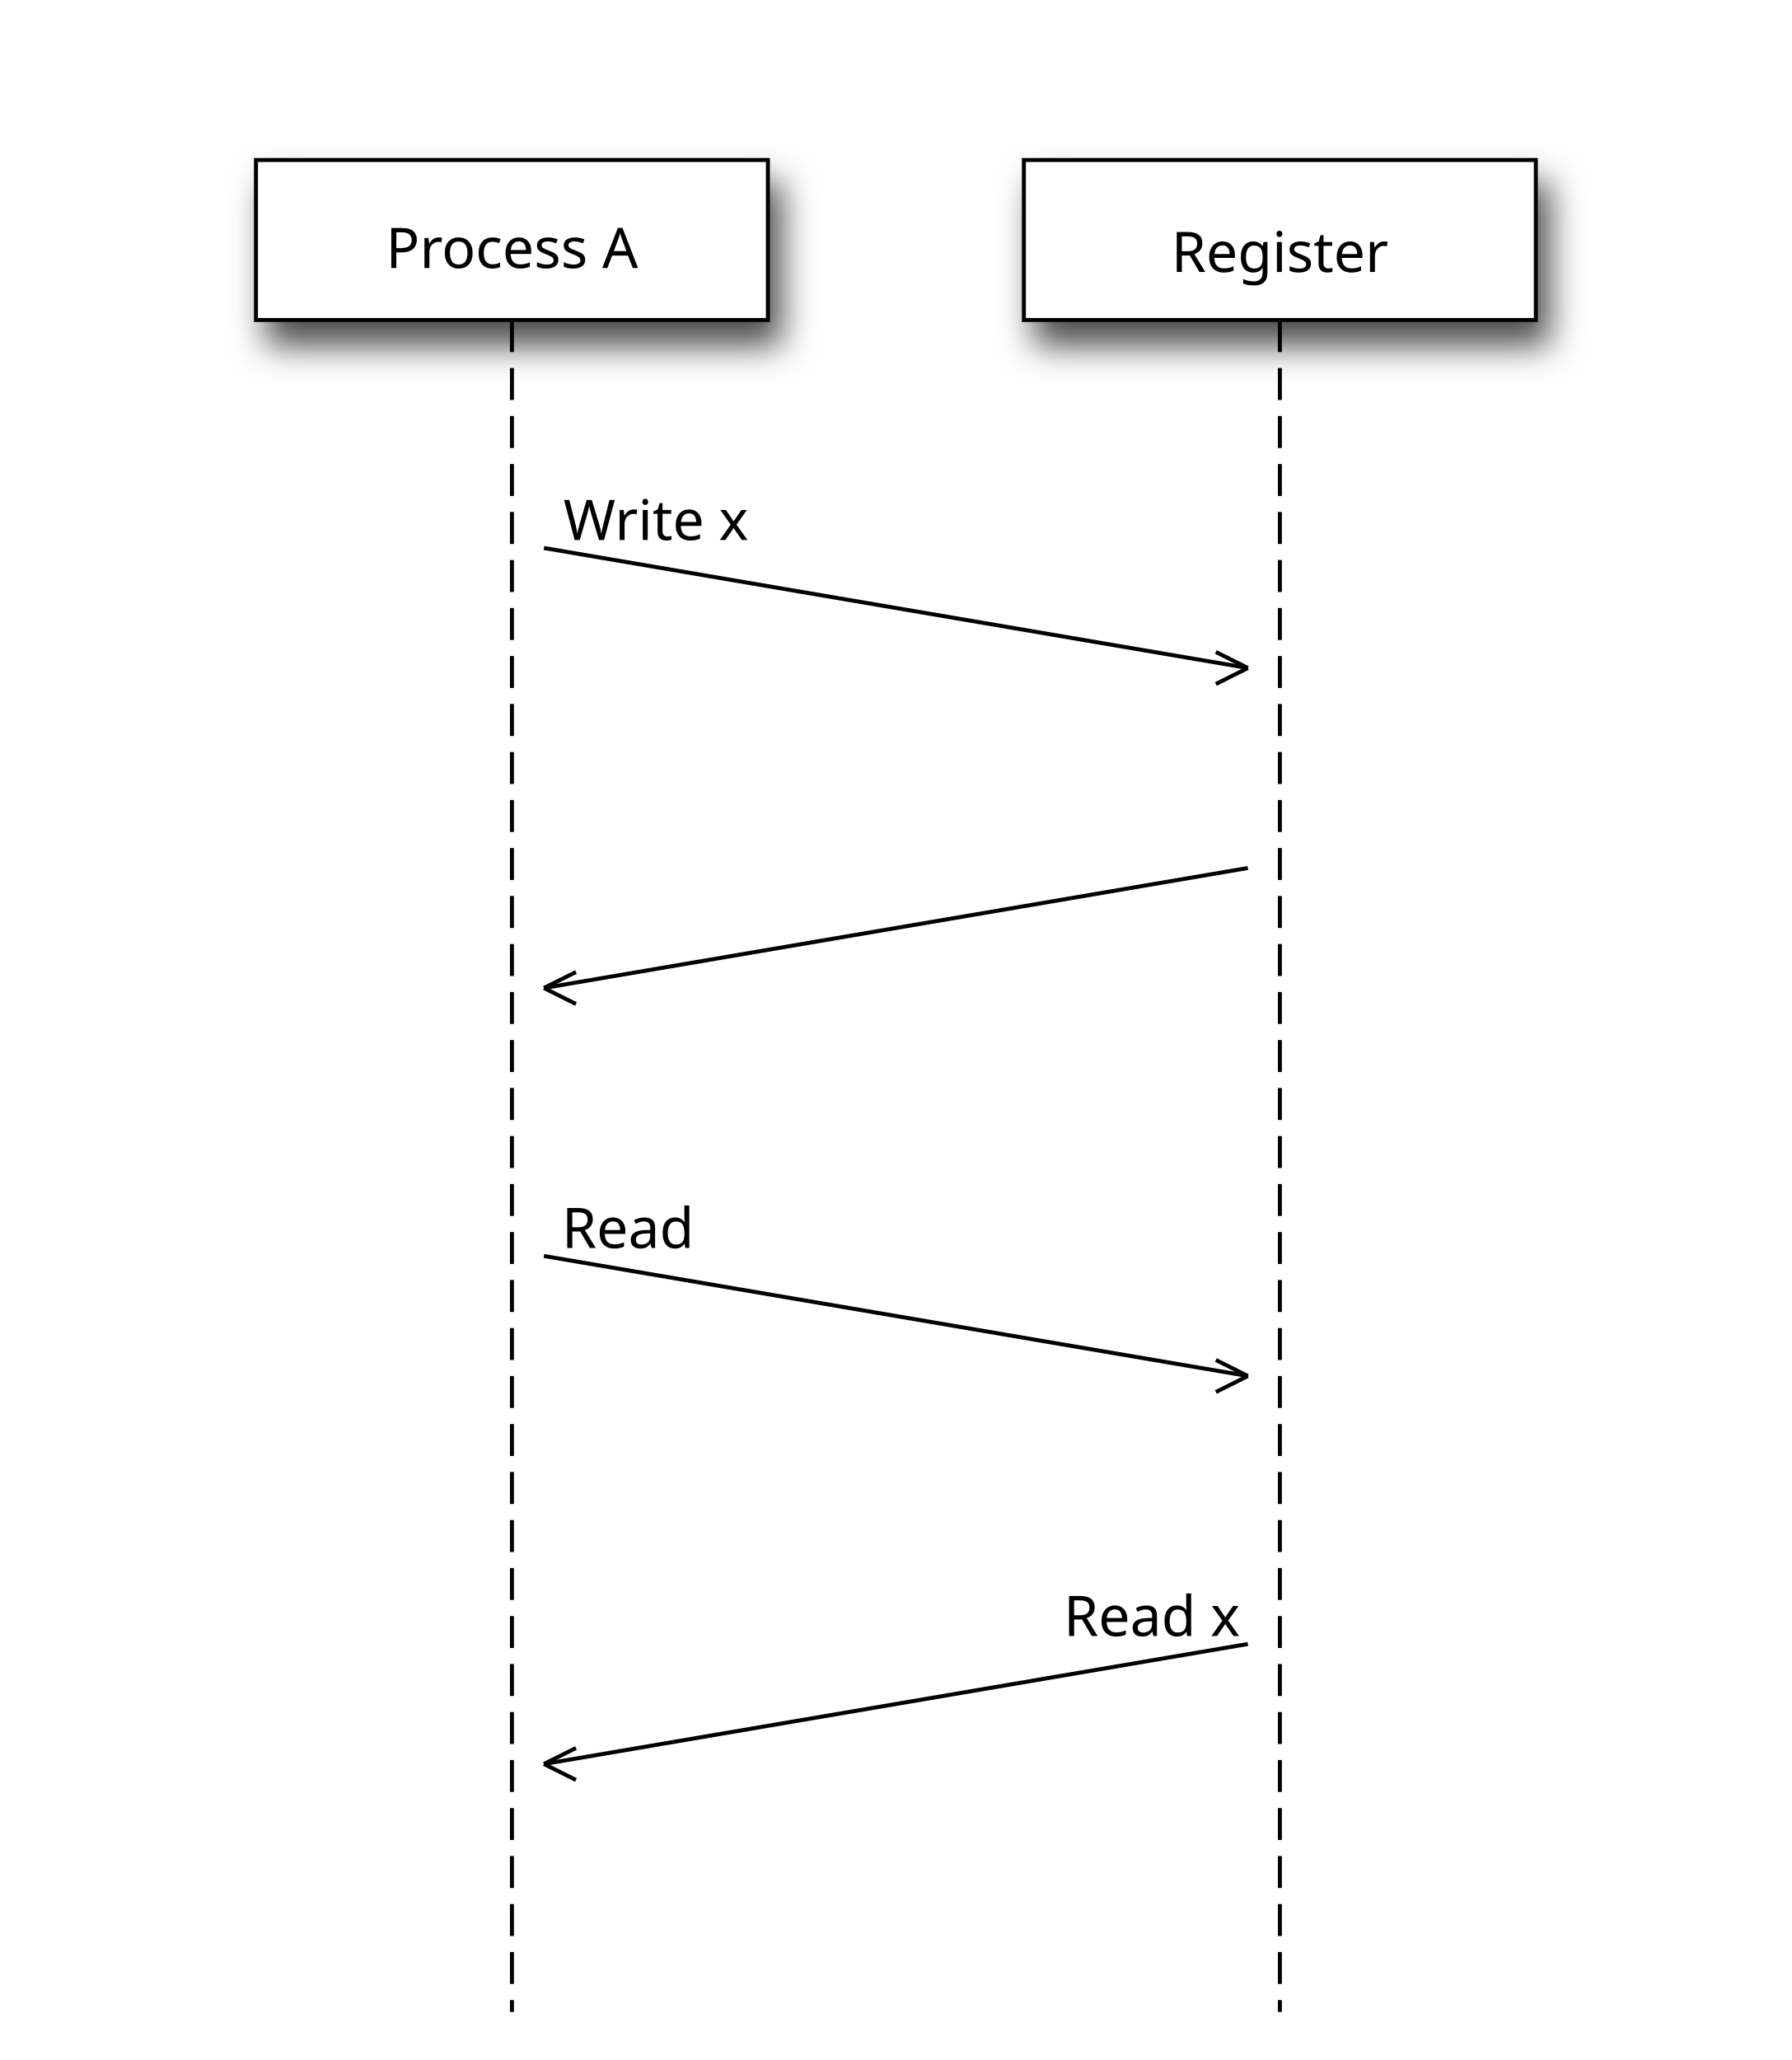
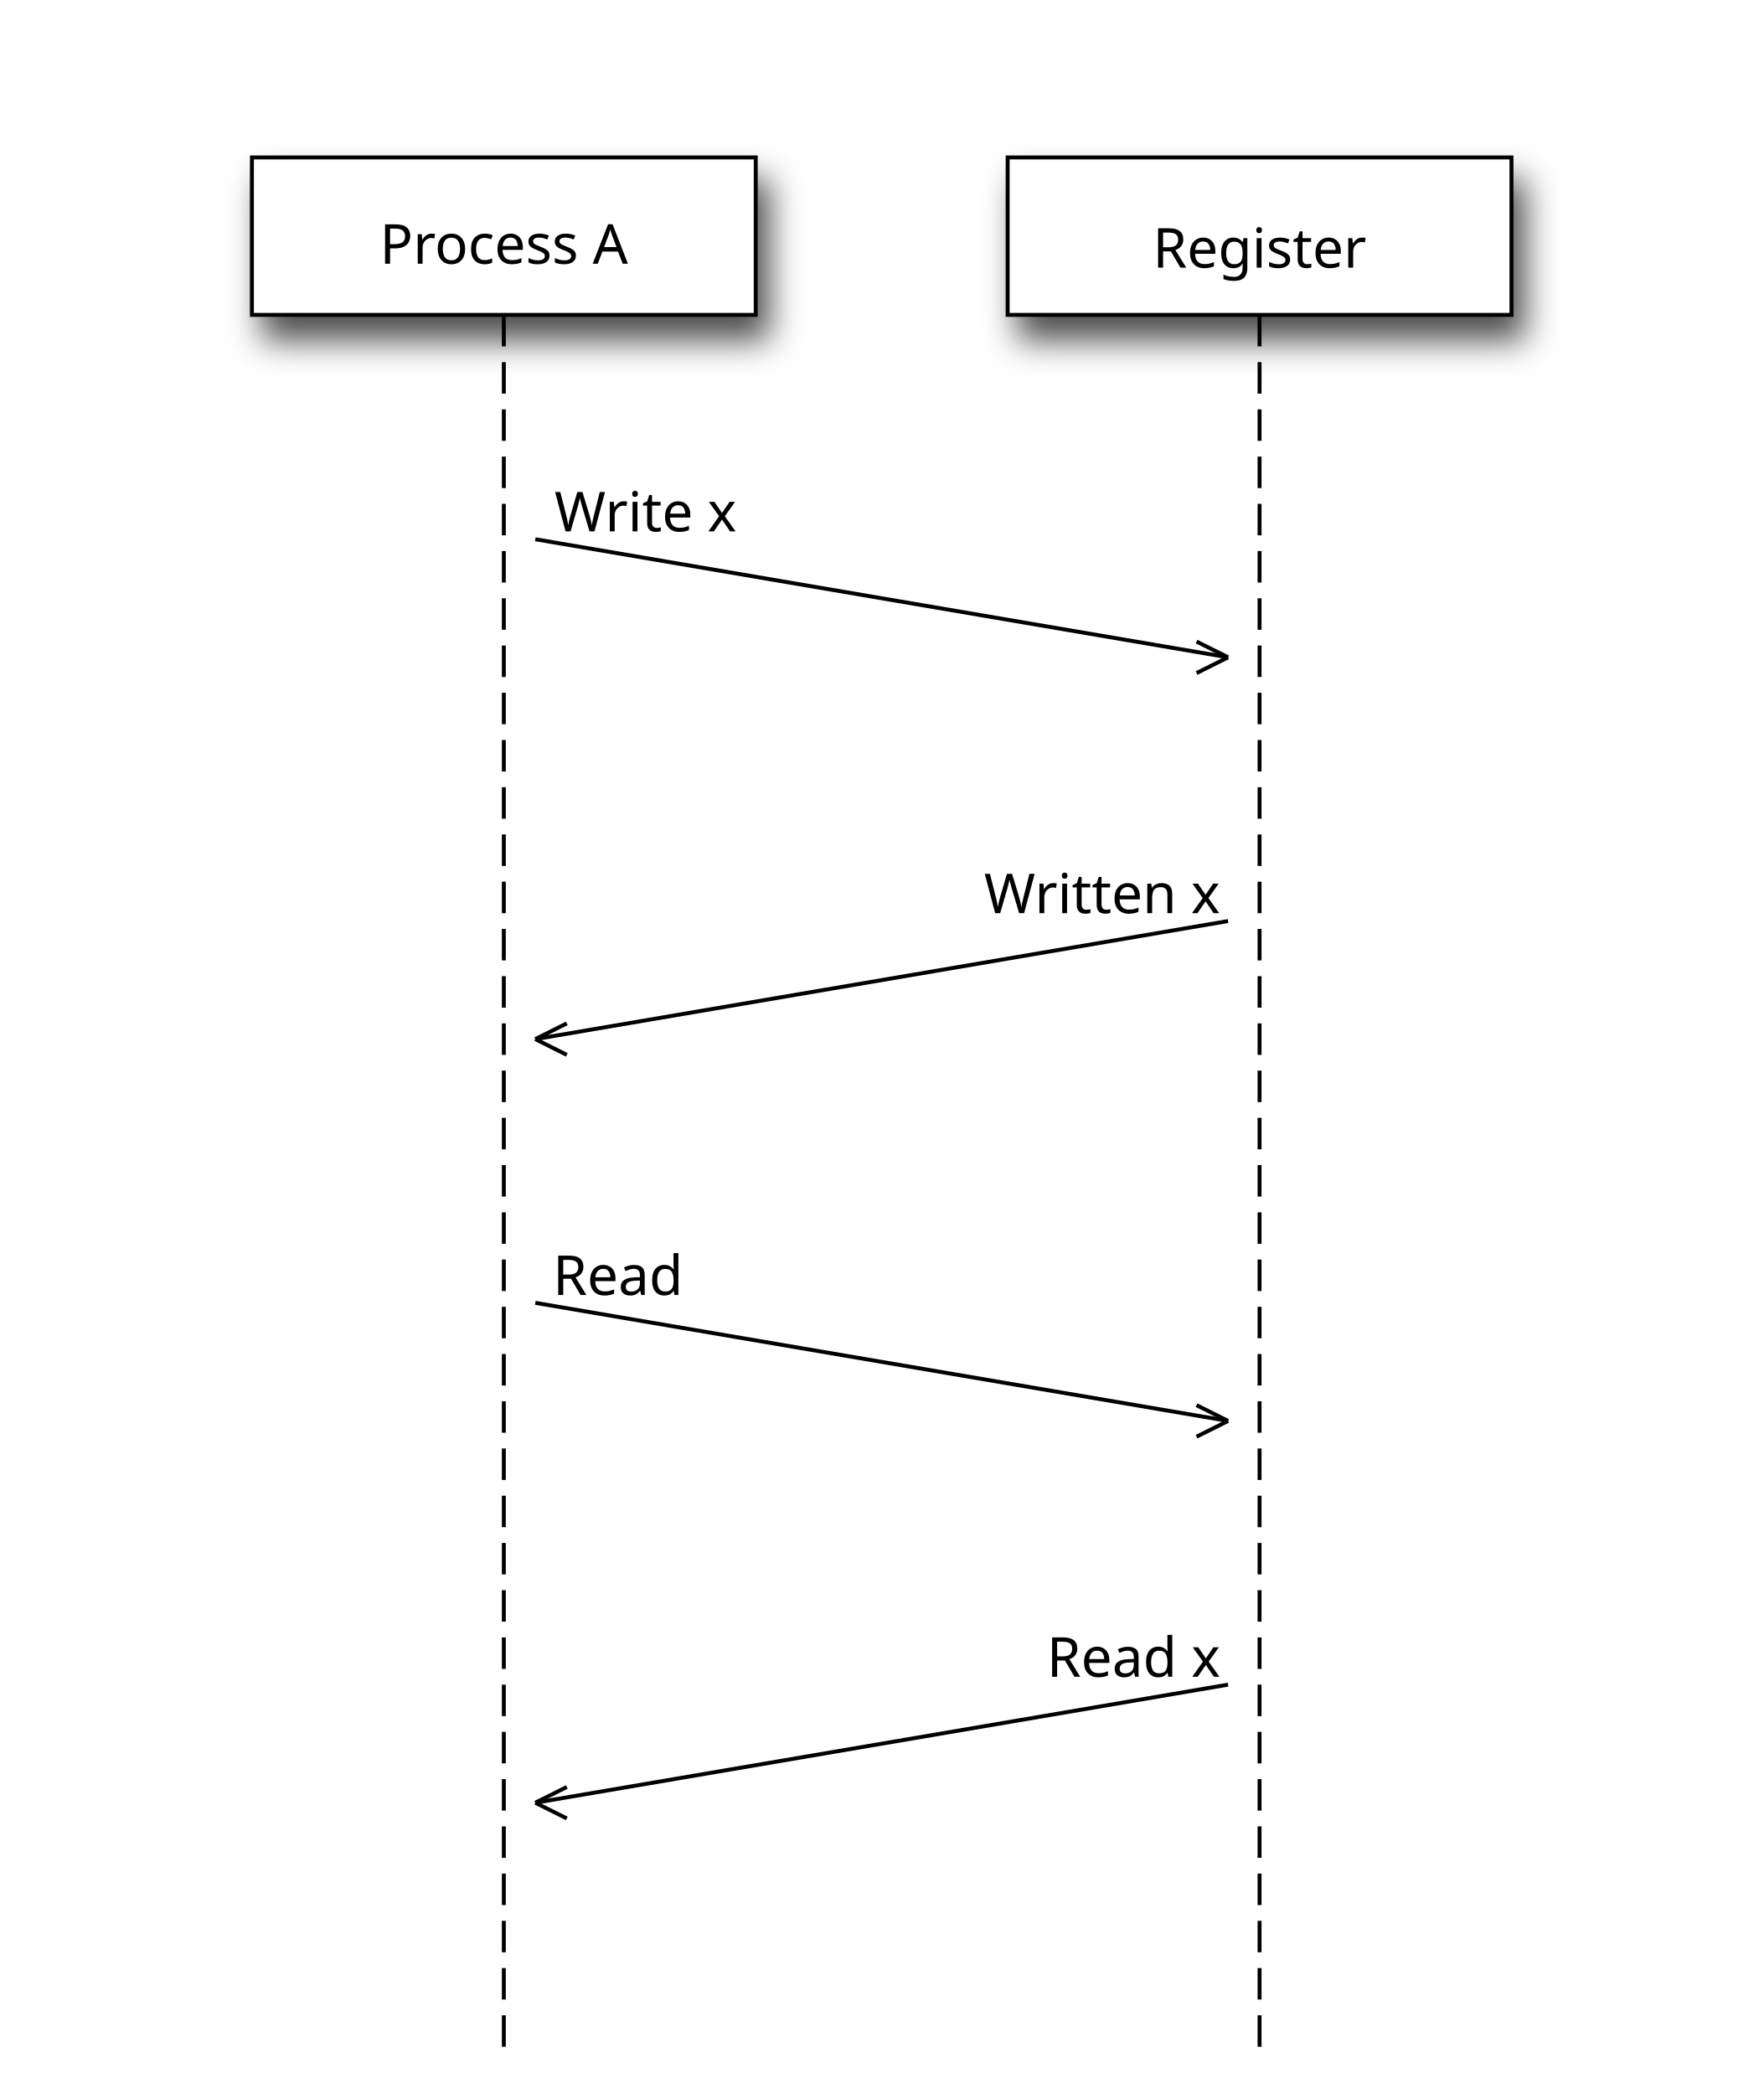
- <svg xmlns="http://www.w3.org/2000/svg" viewBox="0 0 448 515">
+ <svg xmlns="http://www.w3.org/2000/svg" viewBox="0 0 448 532">
  <defs id="defs_block">
    <filter height="1.504" id="filter_blur" width="1.157" x="-0.079" y="-0.252">
      <feGaussianBlur id="feGaussianBlur3780" stdDeviation="4.2" />
    </filter>
  </defs>
  <rect fill="rgb(0,0,0)" height="40" stroke="rgb(0,0,0)" style="filter:url(#filter_blur);opacity:0.7;fill-opacity:1" width="128" x="67" y="46" />
  <rect fill="rgb(0,0,0)" height="40" stroke="rgb(0,0,0)" style="filter:url(#filter_blur);opacity:0.7;fill-opacity:1" width="128" x="259" y="46" />
-   <path d="M 128 80 L 128 503" fill="none" stroke="rgb(0,0,0)" stroke-dasharray="8 4" />
-   <path d="M 320 80 L 320 503" fill="none" stroke="rgb(0,0,0)" stroke-dasharray="8 4" />
+   <path d="M 128 80 L 128 520" fill="none" stroke="rgb(0,0,0)" stroke-dasharray="8 4" />
+   <path d="M 320 80 L 320 520" fill="none" stroke="rgb(0,0,0)" stroke-dasharray="8 4" />
  <rect fill="rgb(255,255,255)" height="40" stroke="rgb(0,0,0)" width="128" x="64" y="40" />
  <text fill="rgb(0,0,0)" font-family="sans-serif" font-size="14" font-style="normal" font-weight="normal" text-anchor="middle" textLength="72" x="128" y="67">Process A</text>
  <rect fill="rgb(255,255,255)" height="40" stroke="rgb(0,0,0)" width="128" x="256" y="40" />
  <text fill="rgb(0,0,0)" font-family="sans-serif" font-size="14" font-style="normal" font-weight="normal" text-anchor="middle" textLength="57" x="320" y="68">Register</text>
  <path d="M 136 137 L 312 167" fill="none" stroke="rgb(0,0,0)" />
  <path d="M 304 163 L 312 167" fill="none" stroke="rgb(0,0,0)" />
  <path d="M 312 167 L 304 171" fill="none" stroke="rgb(0,0,0)" />
-   <path d="M 136 247 L 312 217" fill="none" stroke="rgb(0,0,0)" />
-   <path d="M 144 243 L 136 247" fill="none" stroke="rgb(0,0,0)" />
-   <path d="M 136 247 L 144 251" fill="none" stroke="rgb(0,0,0)" />
-   <path d="M 136 314 L 312 344" fill="none" stroke="rgb(0,0,0)" />
-   <path d="M 304 340 L 312 344" fill="none" stroke="rgb(0,0,0)" />
-   <path d="M 312 344 L 304 348" fill="none" stroke="rgb(0,0,0)" />
-   <path d="M 136 441 L 312 411" fill="none" stroke="rgb(0,0,0)" />
-   <path d="M 144 437 L 136 441" fill="none" stroke="rgb(0,0,0)" />
-   <path d="M 136 441 L 144 445" fill="none" stroke="rgb(0,0,0)" />
+   <path d="M 136 264 L 312 234" fill="none" stroke="rgb(0,0,0)" />
+   <path d="M 144 260 L 136 264" fill="none" stroke="rgb(0,0,0)" />
+   <path d="M 136 264 L 144 268" fill="none" stroke="rgb(0,0,0)" />
+   <path d="M 136 331 L 312 361" fill="none" stroke="rgb(0,0,0)" />
+   <path d="M 304 357 L 312 361" fill="none" stroke="rgb(0,0,0)" />
+   <path d="M 312 361 L 304 365" fill="none" stroke="rgb(0,0,0)" />
+   <path d="M 136 458 L 312 428" fill="none" stroke="rgb(0,0,0)" />
+   <path d="M 144 454 L 136 458" fill="none" stroke="rgb(0,0,0)" />
+   <path d="M 136 458 L 144 462" fill="none" stroke="rgb(0,0,0)" />
  <text fill="rgb(0,0,0)" font-family="sans-serif" font-size="14" font-style="normal" font-weight="normal" text-anchor="middle" textLength="49" x="164" y="135">Write x</text>
-   <text fill="rgb(0,0,0)" font-family="sans-serif" font-size="14" font-style="normal" font-weight="normal" text-anchor="middle" textLength="35" x="157" y="312">Read</text>
-   <text fill="rgb(0,0,0)" font-family="sans-serif" font-size="14" font-style="normal" font-weight="normal" text-anchor="middle" textLength="48" x="288" y="409">Read x</text>
+   <text fill="rgb(0,0,0)" font-family="sans-serif" font-size="14" font-style="normal" font-weight="normal" text-anchor="middle" textLength="63" x="280" y="232">Written x</text>
+   <text fill="rgb(0,0,0)" font-family="sans-serif" font-size="14" font-style="normal" font-weight="normal" text-anchor="middle" textLength="35" x="157" y="329">Read</text>
+   <text fill="rgb(0,0,0)" font-family="sans-serif" font-size="14" font-style="normal" font-weight="normal" text-anchor="middle" textLength="48" x="288" y="426">Read x</text>
</svg>
